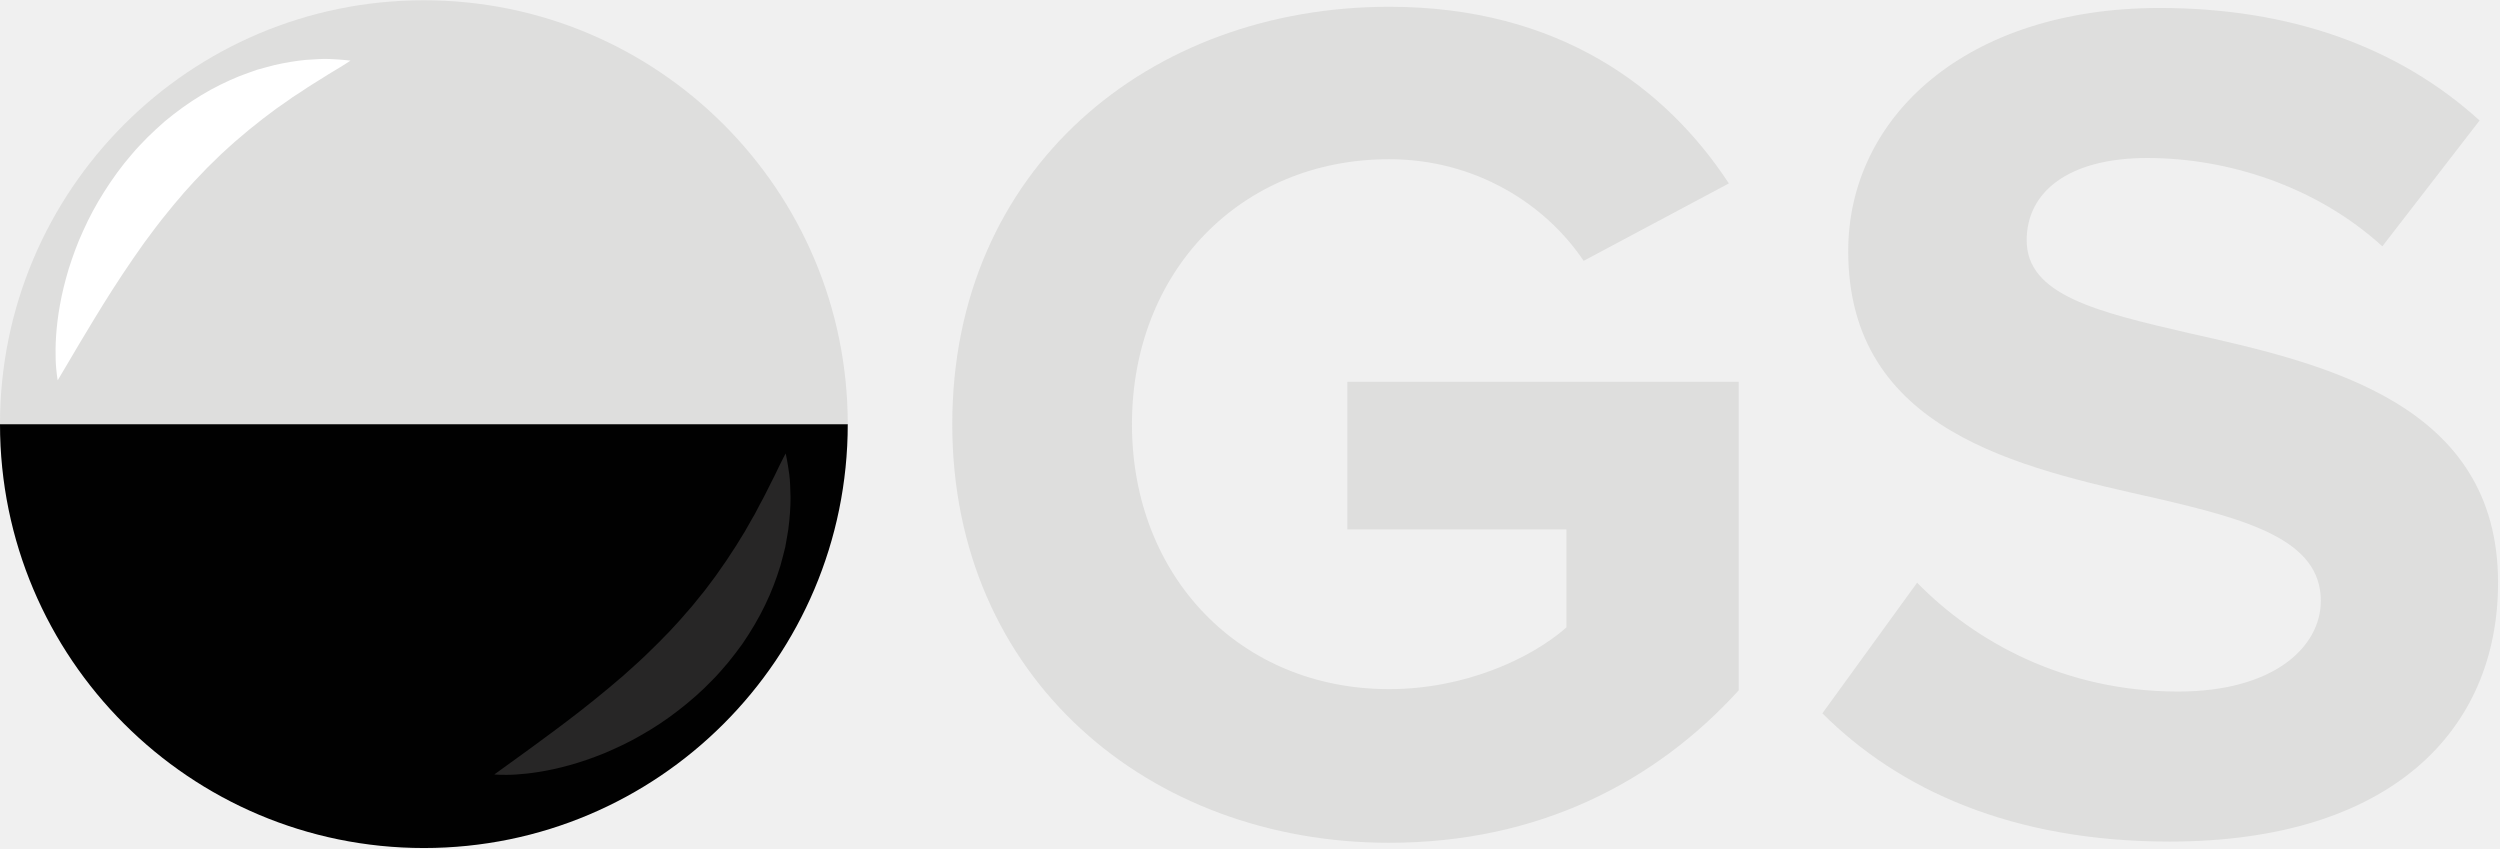
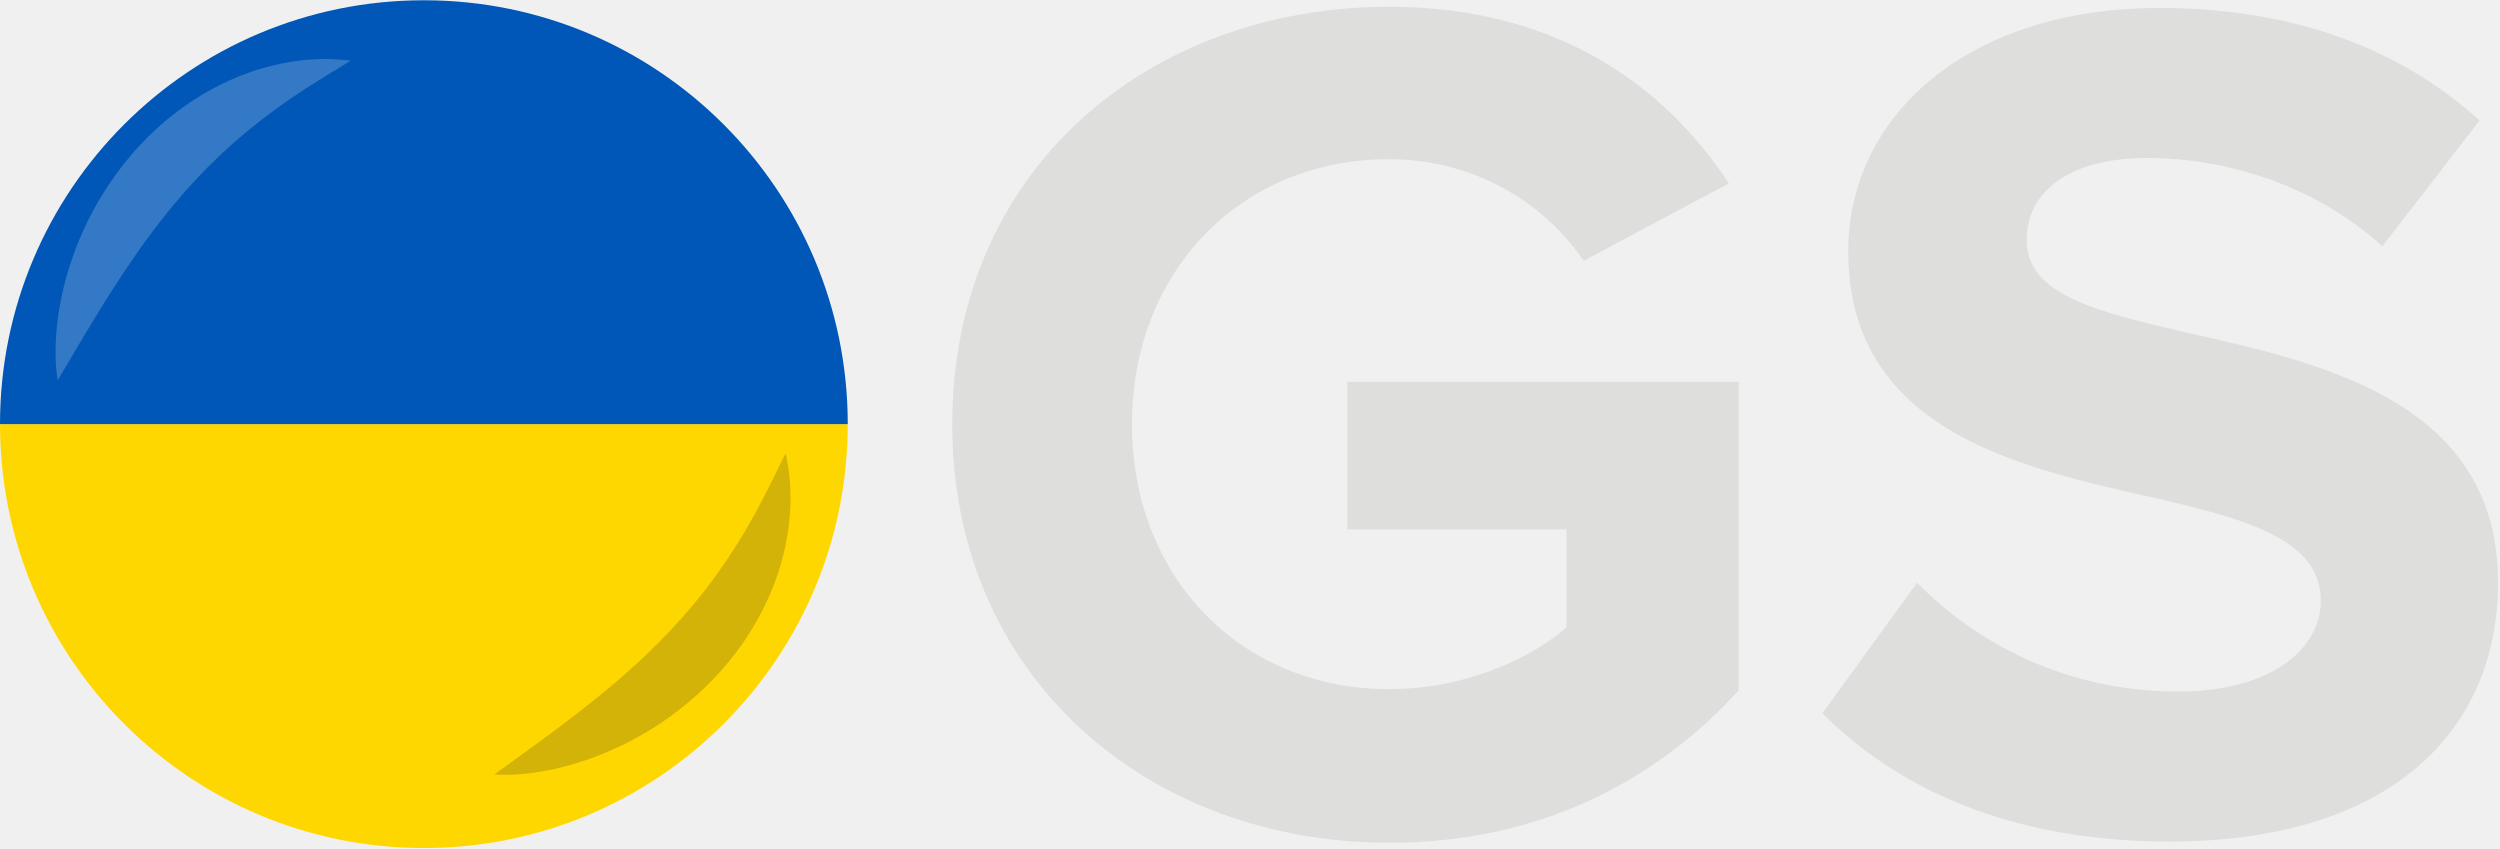
<svg xmlns="http://www.w3.org/2000/svg" version="1.1" id="Layer_1" x="0px" y="0px" viewBox="0 0 425.625 144.375" xml:space="preserve" width="454" height="154">
  <defs id="defs33" />
  <g id="OGS_Logo" transform="translate(0.006,-30.777)">
    <g style="enable-background:new" id="g4">
      <path d="m 236.503,31.93 c 28.915,0 47.145,13.8 57.831,30.073 l -24.725,13.183 c -6.496,-9.681 -18.439,-17.302 -33.106,-17.302 -25.354,0 -43.793,19.156 -43.793,45.109 0,25.953 18.439,45.109 43.793,45.109 12.781,0 24.097,-5.149 30.173,-10.505 V 120.912 H 229.379 V 95.784 h 66.632 v 52.524 c -14.249,15.654 -34.154,25.953 -59.508,25.953 -40.859,0 -74.385,-28.013 -74.385,-71.269 0,-43.461 33.526,-71.062 74.385,-71.062 z" id="path6" style="fill:#dededd;fill-opacity:1" />
      <path d="m 326.386,129.976 c 9.849,10.093 25.145,18.538 44.421,18.538 16.344,0 24.307,-7.621 24.307,-15.448 0,-10.299 -12.153,-13.801 -28.287,-17.509 -22.84,-5.149 -52.174,-11.329 -52.174,-42.02 0,-22.863 20.115,-41.401 53.012,-41.401 22.211,0 40.649,6.591 54.479,19.156 L 405.59,72.714 C 394.275,62.415 379.189,57.677 365.569,57.677 c -13.41,0 -20.534,5.768 -20.534,14.007 0,9.269 11.734,12.153 27.868,15.86 23.049,5.149 52.384,11.947 52.384,42.432 0,25.129 -18.229,44.079 -55.946,44.079 -26.82,0 -46.097,-8.857 -59.088,-21.834 z" id="path8" style="fill:#dededd;fill-opacity:1" />
    </g>
    <g id="g10">
      <g id="XMLID_3_">
        <g id="g13">
          <g id="XMLID_4_">
            <g id="g16">
-               <path style="fill:#010101" d="m 144.324,102.987 c 0,39.855 -32.31,72.165 -72.165,72.165 -39.855,0 -72.165,-32.31 -72.165,-72.165 0,0 144.33,0 144.33,0 z" id="path18" />
-               <path style="fill:#dededd" d="m 72.159,30.822 c 39.855,0 72.165,32.31 72.165,72.165 H -0.006 c 0,-39.855 32.31,-72.165 72.165,-72.165 z" id="path20" />
+               <path style="fill:#ffd700" d="m 144.324,102.987 c 0,39.855 -32.31,72.165 -72.165,72.165 -39.855,0 -72.165,-32.31 -72.165,-72.165 0,0 144.33,0 144.33,0 z" id="path18" />
+               <path style="fill:#0057b7" d="m 72.159,30.822 c 39.855,0 72.165,32.31 72.165,72.165 H -0.006 c 0,-39.855 32.31,-72.165 72.165,-72.165 z" id="path20" />
            </g>
          </g>
        </g>
      </g>
      <g id="g22">
-         <path style="fill:#ffffff" d="m 9.821,95.52 c 0,0 -0.073,-0.322 -0.144,-0.925 -0.061,-0.601 -0.179,-1.497 -0.206,-2.624 -0.076,-2.257 0.037,-5.492 0.733,-9.296 0.334,-1.906 0.836,-3.942 1.473,-6.075 0.675,-2.116 1.457,-4.344 2.491,-6.559 0.998,-2.231 2.197,-4.475 3.589,-6.657 1.385,-2.187 2.932,-4.337 4.674,-6.337 0.839,-1.024 1.791,-1.96 2.703,-2.916 0.936,-0.936 1.93,-1.811 2.903,-2.683 2.018,-1.676 4.112,-3.195 6.251,-4.477 2.132,-1.294 4.307,-2.341 6.404,-3.204 1.072,-0.39 2.095,-0.789 3.103,-1.123 1.033,-0.28 2.016,-0.563 2.967,-0.799 1.917,-0.433 3.689,-0.716 5.262,-0.868 1.591,-0.099 2.944,-0.215 4.086,-0.155 1.135,0.035 2.029,0.137 2.628,0.176 0.602,0.053 0.923,0.102 0.923,0.102 0,0 -0.273,0.193 -0.785,0.516 -0.515,0.309 -1.255,0.807 -2.199,1.345 -0.944,0.543 -2.042,1.304 -3.307,2.052 -0.636,0.367 -1.278,0.832 -1.961,1.281 -0.673,0.473 -1.42,0.86 -2.125,1.413 -0.719,0.52 -1.475,1.027 -2.243,1.563 -0.746,0.561 -1.517,1.141 -2.31,1.737 -1.559,1.206 -3.15,2.504 -4.738,3.89 -0.8,0.683 -1.565,1.439 -2.373,2.148 -0.787,0.738 -1.537,1.537 -2.337,2.283 -0.758,0.795 -1.523,1.596 -2.29,2.4 -0.722,0.85 -1.524,1.625 -2.222,2.505 -0.735,0.845 -1.461,1.698 -2.155,2.579 -0.713,0.863 -1.406,1.745 -2.082,2.63 -0.668,0.897 -1.332,1.787 -1.987,2.666 -0.616,0.912 -1.274,1.784 -1.878,2.679 -1.234,1.771 -2.376,3.54 -3.476,5.231 -1.075,1.704 -2.114,3.332 -3.037,4.873 -1.88,3.066 -3.431,5.724 -4.55,7.614 -1.136,1.917 -1.785,3.015 -1.785,3.015 z" id="path24" />
+         <path style="fill:#ffffff;fill-opacity:0.2" d="m 9.821,95.52 c 0,0 -0.073,-0.322 -0.144,-0.925 -0.061,-0.601 -0.179,-1.497 -0.206,-2.624 -0.076,-2.257 0.037,-5.492 0.733,-9.296 0.334,-1.906 0.836,-3.942 1.473,-6.075 0.675,-2.116 1.457,-4.344 2.491,-6.559 0.998,-2.231 2.197,-4.475 3.589,-6.657 1.385,-2.187 2.932,-4.337 4.674,-6.337 0.839,-1.024 1.791,-1.96 2.703,-2.916 0.936,-0.936 1.93,-1.811 2.903,-2.683 2.018,-1.676 4.112,-3.195 6.251,-4.477 2.132,-1.294 4.307,-2.341 6.404,-3.204 1.072,-0.39 2.095,-0.789 3.103,-1.123 1.033,-0.28 2.016,-0.563 2.967,-0.799 1.917,-0.433 3.689,-0.716 5.262,-0.868 1.591,-0.099 2.944,-0.215 4.086,-0.155 1.135,0.035 2.029,0.137 2.628,0.176 0.602,0.053 0.923,0.102 0.923,0.102 0,0 -0.273,0.193 -0.785,0.516 -0.515,0.309 -1.255,0.807 -2.199,1.345 -0.944,0.543 -2.042,1.304 -3.307,2.052 -0.636,0.367 -1.278,0.832 -1.961,1.281 -0.673,0.473 -1.42,0.86 -2.125,1.413 -0.719,0.52 -1.475,1.027 -2.243,1.563 -0.746,0.561 -1.517,1.141 -2.31,1.737 -1.559,1.206 -3.15,2.504 -4.738,3.89 -0.8,0.683 -1.565,1.439 -2.373,2.148 -0.787,0.738 -1.537,1.537 -2.337,2.283 -0.758,0.795 -1.523,1.596 -2.29,2.4 -0.722,0.85 -1.524,1.625 -2.222,2.505 -0.735,0.845 -1.461,1.698 -2.155,2.579 -0.713,0.863 -1.406,1.745 -2.082,2.63 -0.668,0.897 -1.332,1.787 -1.987,2.666 -0.616,0.912 -1.274,1.784 -1.878,2.679 -1.234,1.771 -2.376,3.54 -3.476,5.231 -1.075,1.704 -2.114,3.332 -3.037,4.873 -1.88,3.066 -3.431,5.724 -4.55,7.614 -1.136,1.917 -1.785,3.015 -1.785,3.015 z" id="path24" />
      </g>
      <g id="g26">
-         <path style="fill:#272626" d="m 84.158,162.625 c 0,0 1.033,-0.747 2.84,-2.055 1.779,-1.289 4.282,-3.079 7.162,-5.233 1.449,-1.06 2.975,-2.245 4.572,-3.473 1.583,-1.252 3.239,-2.551 4.889,-3.943 0.835,-0.684 1.643,-1.419 2.494,-2.117 0.815,-0.733 1.64,-1.476 2.472,-2.224 0.819,-0.755 1.633,-1.527 2.427,-2.316 0.813,-0.773 1.597,-1.574 2.37,-2.384 0.812,-0.776 1.51,-1.647 2.29,-2.444 0.73,-0.838 1.457,-1.673 2.179,-2.501 0.669,-0.866 1.396,-1.687 2.058,-2.538 0.632,-0.87 1.314,-1.701 1.921,-2.561 1.234,-1.71 2.38,-3.413 3.437,-5.077 0.52,-0.844 1.027,-1.666 1.516,-2.46 0.463,-0.814 0.898,-1.613 1.35,-2.377 0.486,-0.753 0.802,-1.532 1.211,-2.246 0.384,-0.722 0.787,-1.404 1.094,-2.071 0.629,-1.329 1.285,-2.492 1.739,-3.482 0.449,-0.99 0.876,-1.772 1.136,-2.314 0.274,-0.54 0.441,-0.829 0.441,-0.829 0,0 0.079,0.316 0.187,0.91 0.095,0.593 0.279,1.473 0.418,2.601 0.165,1.131 0.175,2.49 0.223,4.083 -0.006,1.58 -0.125,3.372 -0.379,5.32 -0.148,0.969 -0.339,1.974 -0.522,3.029 -0.24,1.034 -0.543,2.09 -0.832,3.193 -0.667,2.168 -1.508,4.43 -2.601,6.672 -1.08,2.248 -2.399,4.474 -3.882,6.638 -0.779,1.05 -1.559,2.12 -2.404,3.138 -0.868,0.995 -1.712,2.03 -2.654,2.96 -1.832,1.919 -3.829,3.658 -5.88,5.238 -2.044,1.587 -4.169,2.987 -6.298,4.187 -2.11,1.234 -4.257,2.218 -6.301,3.085 -2.066,0.831 -4.047,1.518 -5.914,2.026 -3.724,1.043 -6.935,1.454 -9.189,1.587 -1.126,0.077 -2.028,0.042 -2.632,0.037 -0.611,-0.016 -0.938,-0.059 -0.938,-0.059 z" id="path28" />
+         <path style="fill:#272626;fill-opacity:0.2" d="m 84.158,162.625 c 0,0 1.033,-0.747 2.84,-2.055 1.779,-1.289 4.282,-3.079 7.162,-5.233 1.449,-1.06 2.975,-2.245 4.572,-3.473 1.583,-1.252 3.239,-2.551 4.889,-3.943 0.835,-0.684 1.643,-1.419 2.494,-2.117 0.815,-0.733 1.64,-1.476 2.472,-2.224 0.819,-0.755 1.633,-1.527 2.427,-2.316 0.813,-0.773 1.597,-1.574 2.37,-2.384 0.812,-0.776 1.51,-1.647 2.29,-2.444 0.73,-0.838 1.457,-1.673 2.179,-2.501 0.669,-0.866 1.396,-1.687 2.058,-2.538 0.632,-0.87 1.314,-1.701 1.921,-2.561 1.234,-1.71 2.38,-3.413 3.437,-5.077 0.52,-0.844 1.027,-1.666 1.516,-2.46 0.463,-0.814 0.898,-1.613 1.35,-2.377 0.486,-0.753 0.802,-1.532 1.211,-2.246 0.384,-0.722 0.787,-1.404 1.094,-2.071 0.629,-1.329 1.285,-2.492 1.739,-3.482 0.449,-0.99 0.876,-1.772 1.136,-2.314 0.274,-0.54 0.441,-0.829 0.441,-0.829 0,0 0.079,0.316 0.187,0.91 0.095,0.593 0.279,1.473 0.418,2.601 0.165,1.131 0.175,2.49 0.223,4.083 -0.006,1.58 -0.125,3.372 -0.379,5.32 -0.148,0.969 -0.339,1.974 -0.522,3.029 -0.24,1.034 -0.543,2.09 -0.832,3.193 -0.667,2.168 -1.508,4.43 -2.601,6.672 -1.08,2.248 -2.399,4.474 -3.882,6.638 -0.779,1.05 -1.559,2.12 -2.404,3.138 -0.868,0.995 -1.712,2.03 -2.654,2.96 -1.832,1.919 -3.829,3.658 -5.88,5.238 -2.044,1.587 -4.169,2.987 -6.298,4.187 -2.11,1.234 -4.257,2.218 -6.301,3.085 -2.066,0.831 -4.047,1.518 -5.914,2.026 -3.724,1.043 -6.935,1.454 -9.189,1.587 -1.126,0.077 -2.028,0.042 -2.632,0.037 -0.611,-0.016 -0.938,-0.059 -0.938,-0.059 z" id="path28" />
      </g>
    </g>
  </g>
  <g id="Layer_1_1_" transform="translate(0.006,-30.777)" />
</svg>
